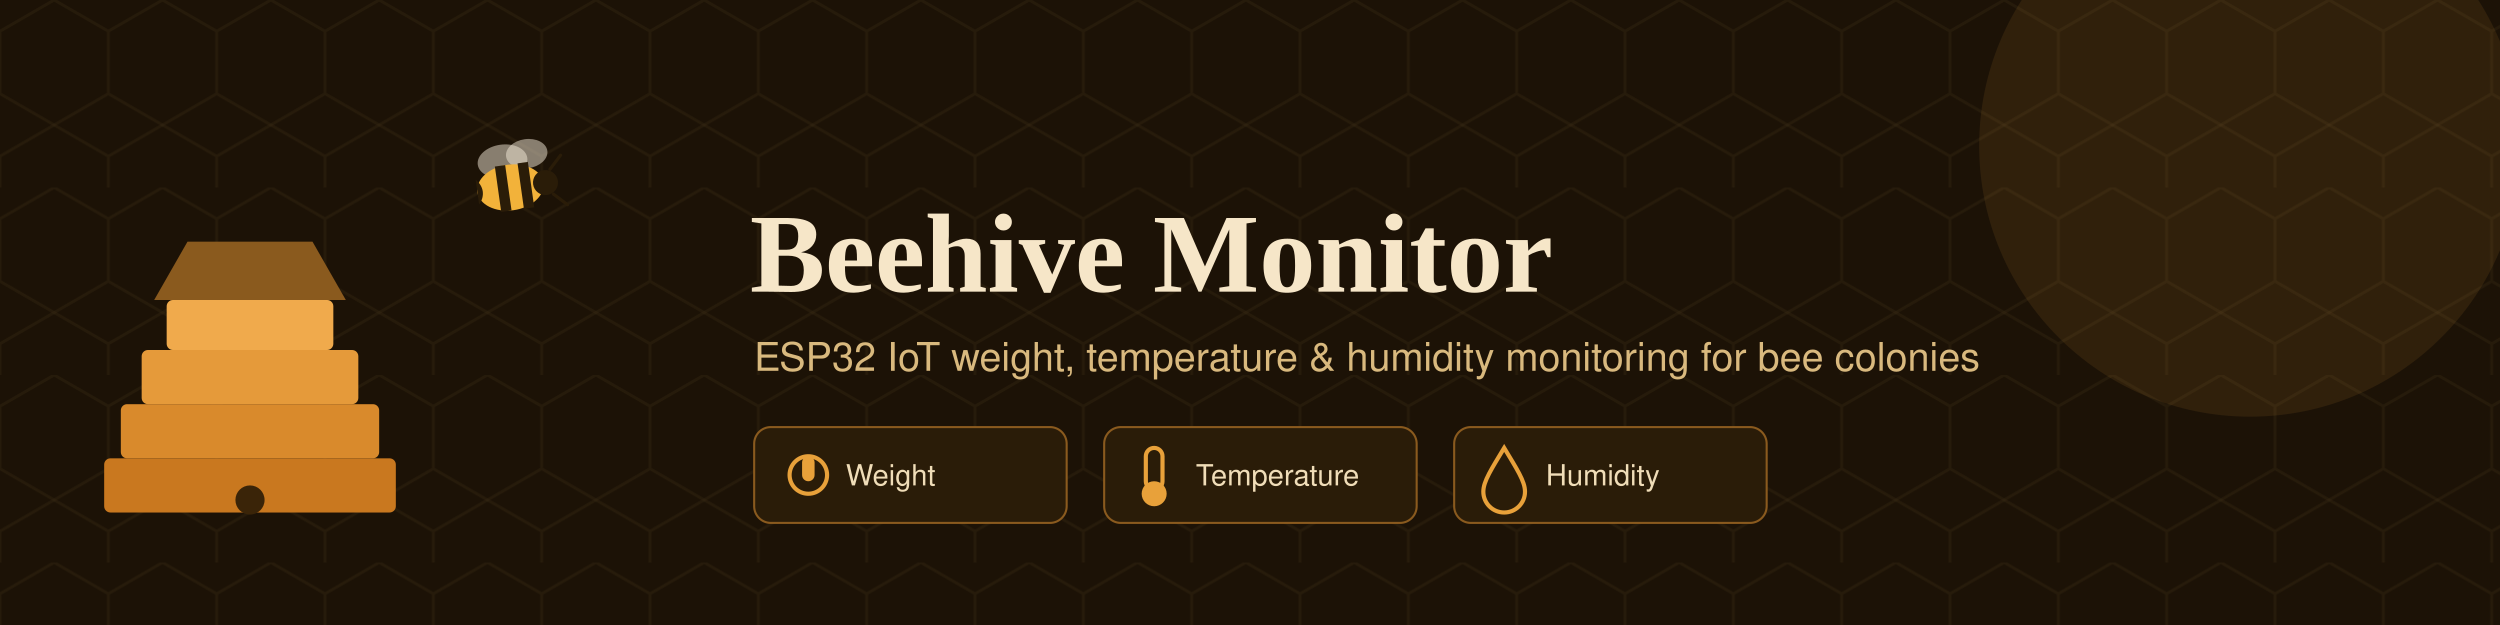
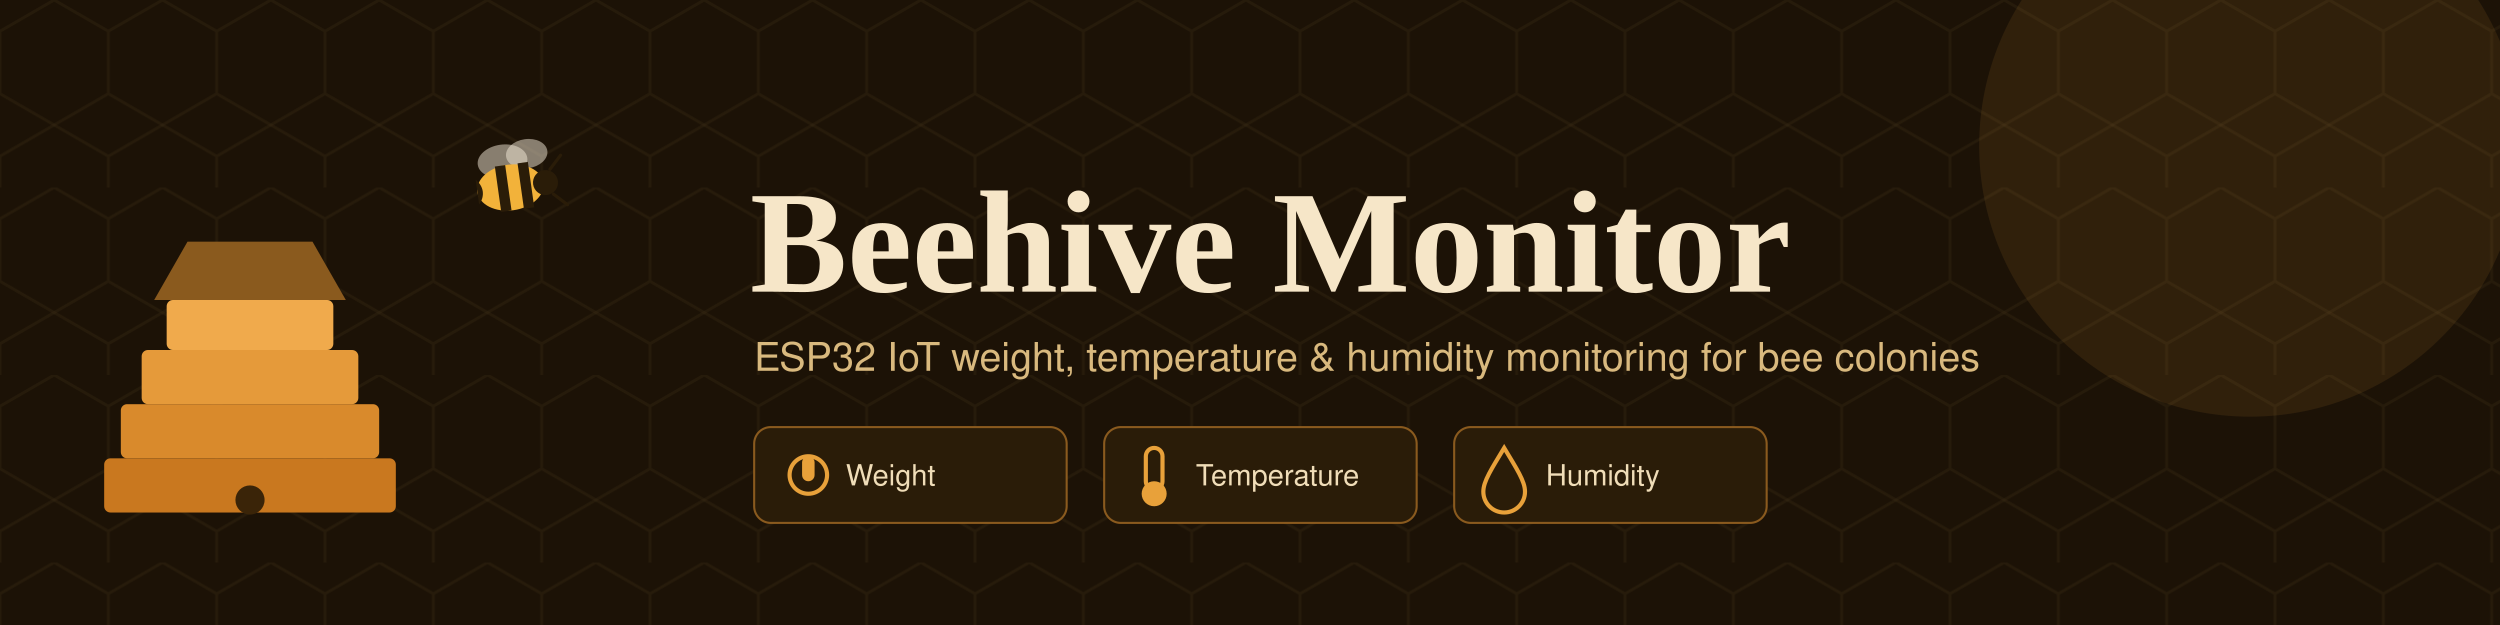
<svg xmlns="http://www.w3.org/2000/svg" width="1200" height="300" viewBox="0 0 1200 300" role="img">
  <defs>
    <pattern id="hex" width="52" height="90" patternUnits="userSpaceOnUse" patternTransform="scale(1)">
      <path d="M26 0 L52 15 L52 45 L26 60 L0 45 L0 15 Z" fill="none" stroke="#3a2c14" stroke-width="1.4" opacity="0.35" />
      <path d="M26 60 L52 75 L52 105 L26 120 L0 105 L0 75 Z" fill="none" stroke="#3a2c14" stroke-width="1.4" opacity="0.35" />
    </pattern>
  </defs>
  <rect width="1200" height="300" fill="#1c1206" />
  <rect width="1200" height="300" fill="url(#hex)" />
  <circle cx="1080" cy="70" r="130" fill="#e8a13a" opacity="0.10" />
  <g transform="translate(120,150)">
    <rect x="-70" y="70" width="140" height="26" rx="3" fill="#c9781f" />
    <rect x="-62" y="44" width="124" height="26" rx="3" fill="#d98a2c" />
    <rect x="-52" y="18" width="104" height="26" rx="3" fill="#e59a3a" />
    <rect x="-40" y="-6" width="80" height="24" rx="3" fill="#f0aa4c" />
    <polygon points="-46,-6 46,-6 30,-34 -30,-34" fill="#8a5a1e" />
    <circle cx="0" cy="90" r="7" fill="#3a2408" />
  </g>
  <g transform="translate(245,90) rotate(-8)">
    <ellipse cx="-2" cy="-13" rx="12" ry="8" fill="#f4e9d8" opacity="0.5" />
    <ellipse cx="10" cy="-15" rx="10" ry="7" fill="#f4e9d8" opacity="0.5" />
    <ellipse cx="0" cy="0" rx="16" ry="11" fill="#f2b23a" />
    <path d="M-16 -6 A16 11 0 0 1 -16 6 Z" fill="#2a1c08" />
    <rect x="-6" y="-11" width="5" height="22" fill="#2a1c08" />
    <rect x="5" y="-11" width="5" height="22" fill="#2a1c08" />
    <circle cx="17" cy="0" r="6" fill="#2a1c08" />
    <line x1="20" y1="-6" x2="26" y2="-12" stroke="#2a1c08" stroke-width="1.5" stroke-linecap="round" />
    <line x1="20" y1="6" x2="26" y2="12" stroke="#2a1c08" stroke-width="1.5" stroke-linecap="round" />
  </g>
-   <text x="360" y="140" font-family="Georgia, 'Times New Roman', serif" font-size="54" font-weight="700" fill="#f6e6c8">Beehive Monitor</text>
+   <text x="360" y="140" font-family="Georgia, 'Times New Roman', serif" font-size="70" font-weight="700" fill="#f6e6c8">Beehive Monitor</text>
  <text x="362" y="178" font-family="Helvetica, Arial, sans-serif" font-size="19" fill="#d9b97e">ESP32 IoT weight, temperature &amp; humidity monitoring for bee colonies</text>
  <g transform="translate(362,205)">
    <g>
      <rect x="0" y="0" width="150" height="46" rx="8" fill="#2a1c08" stroke="#8a5a1e" stroke-width="1" />
      <circle cx="26" cy="23" r="9" fill="none" stroke="#e8a13a" stroke-width="2" />
      <rect x="23" y="14" width="6" height="12" rx="3" fill="#e8a13a" />
      <text x="44" y="28" font-family="Helvetica, Arial, sans-serif" font-size="14" fill="#f0ddb8">Weight</text>
    </g>
    <g transform="translate(168,0)">
      <rect x="0" y="0" width="150" height="46" rx="8" fill="#2a1c08" stroke="#8a5a1e" stroke-width="1" />
      <rect x="20" y="10" width="8" height="20" rx="4" fill="none" stroke="#e8a13a" stroke-width="2" />
      <circle cx="24" cy="32" r="6" fill="#e8a13a" />
      <text x="44" y="28" font-family="Helvetica, Arial, sans-serif" font-size="14" fill="#f0ddb8">Temperature</text>
    </g>
    <g transform="translate(336,0)">
      <rect x="0" y="0" width="150" height="46" rx="8" fill="#2a1c08" stroke="#8a5a1e" stroke-width="1" />
      <path d="M24 10 C30 20 34 26 34 31 A10 10 0 1 1 14 31 C14 26 18 20 24 10 Z" fill="none" stroke="#e8a13a" stroke-width="2" />
      <text x="44" y="28" font-family="Helvetica, Arial, sans-serif" font-size="14" fill="#f0ddb8">Humidity</text>
    </g>
  </g>
</svg>
